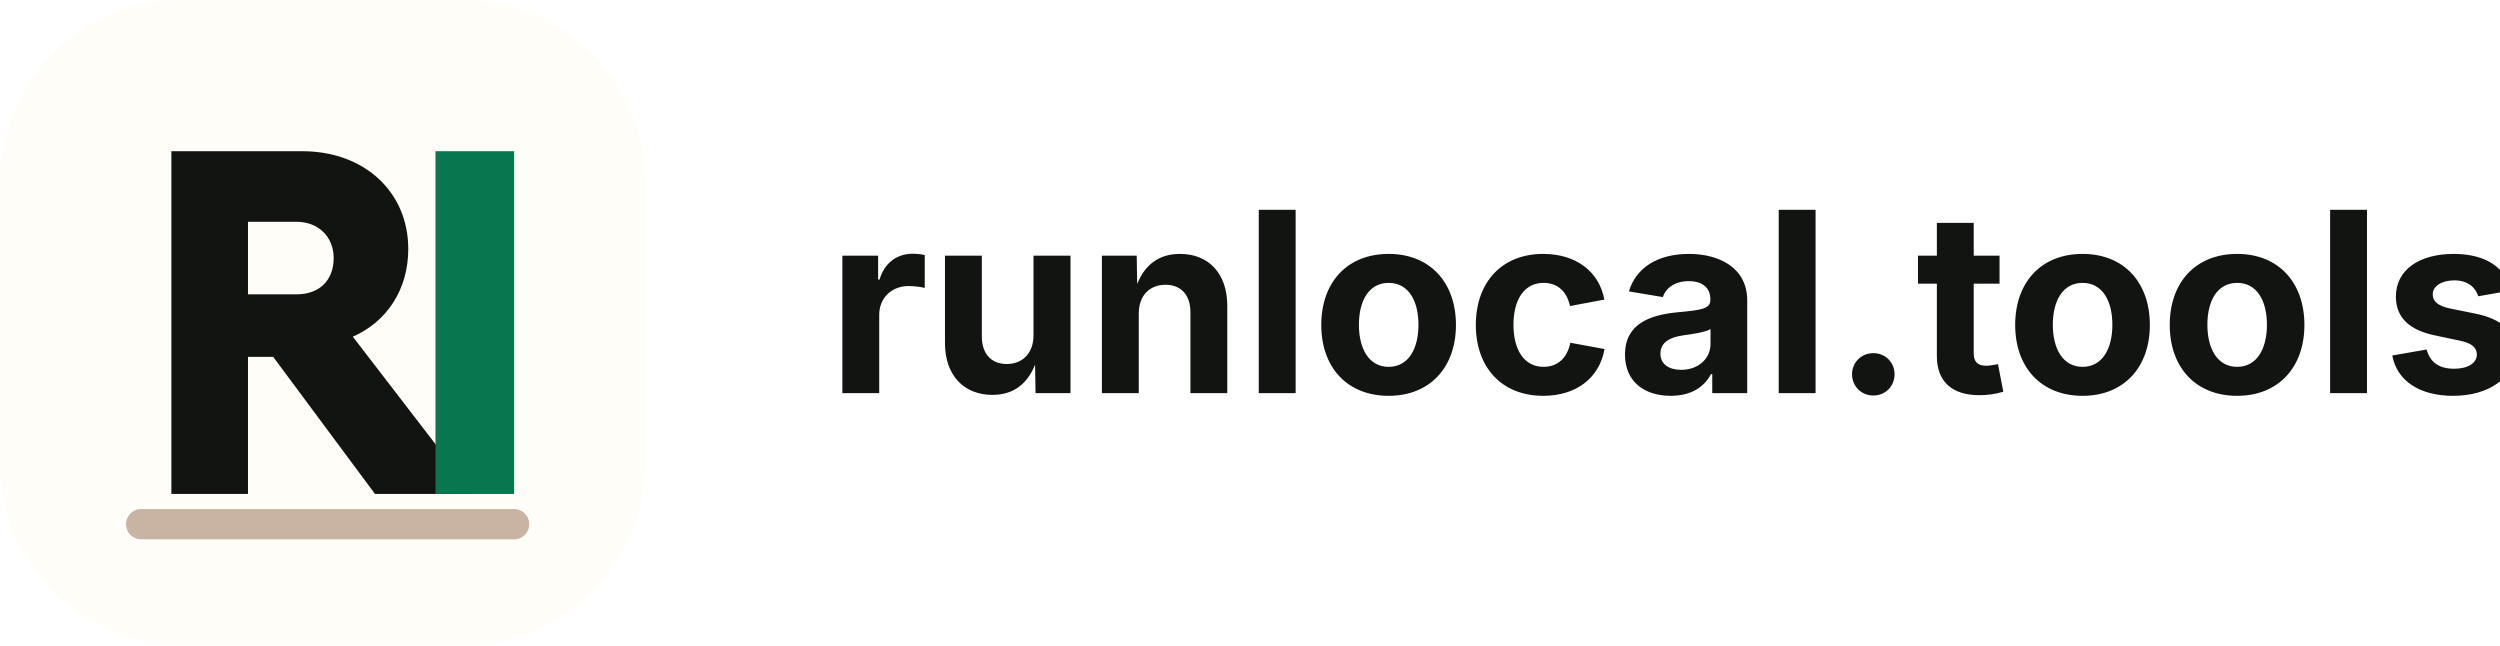
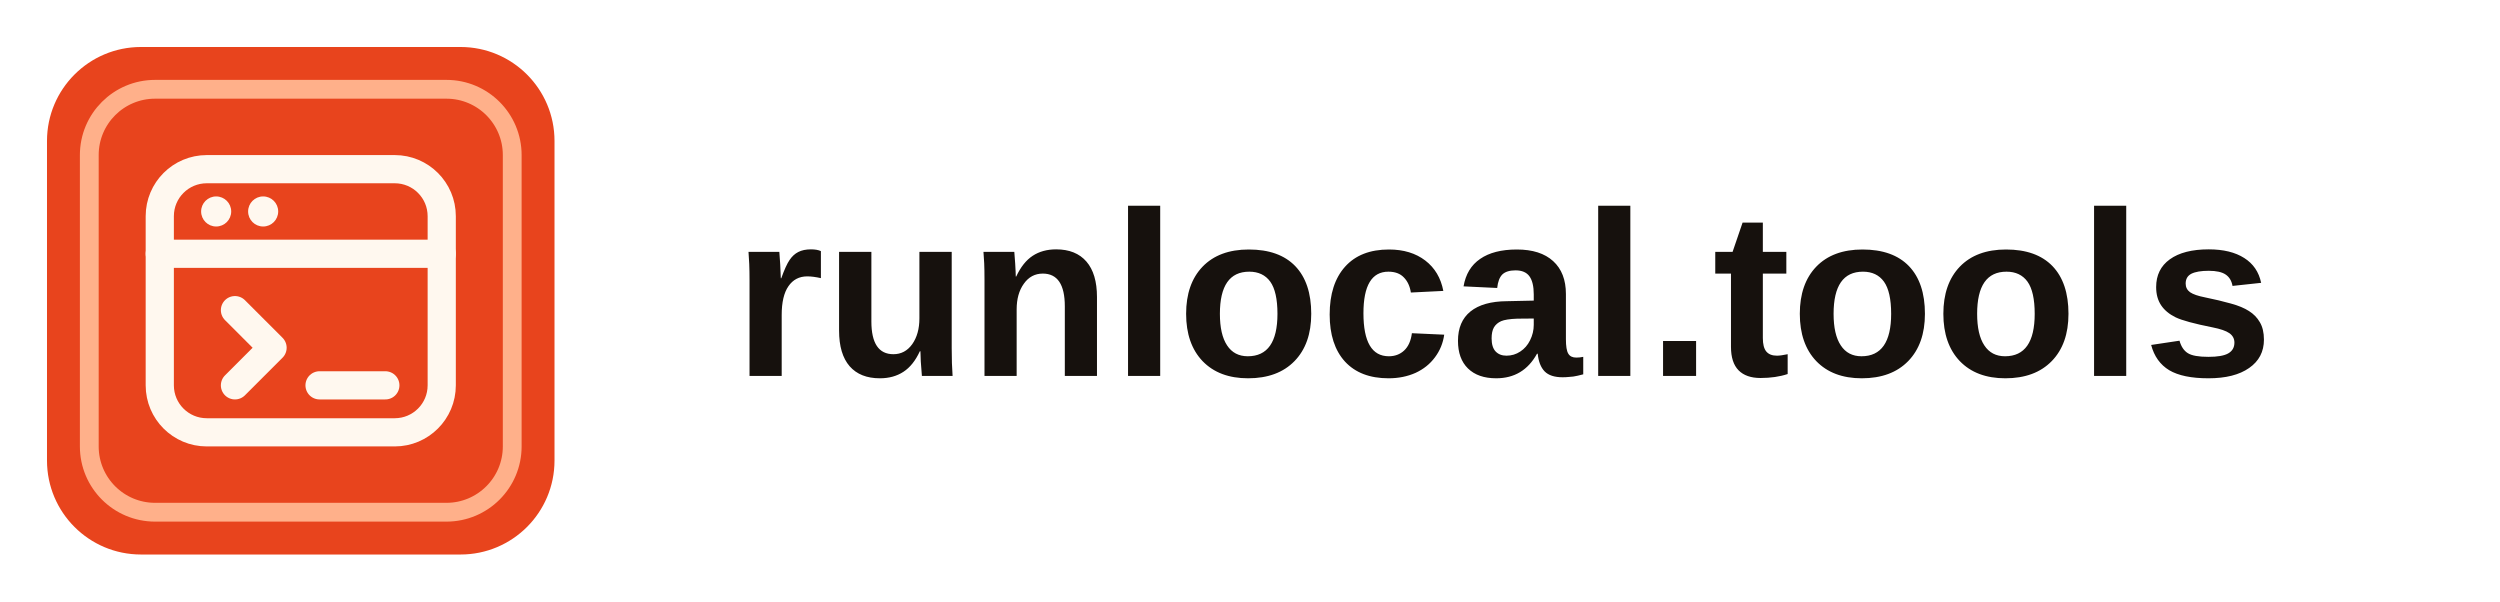
- <svg xmlns="http://www.w3.org/2000/svg" viewBox="0 0 248 64" role="img" aria-labelledby="title desc">
-   <rect width="64" height="64" rx="18" fill="#FFFDF8" />
-   <path d="M17 15h13c6.1 0 10.5 4 10.5 9.7 0 4-2.1 7.2-5.5 8.7L47 49h-9.8L27.1 35.4h-2.5V49H17V15Zm7.6 7v7.2h4.8c2.3 0 3.7-1.4 3.7-3.6 0-2.1-1.5-3.6-3.7-3.6h-4.8Z" fill="#121411" />
-   <path d="M43.2 15H51v34h-7.8V15Z" fill="#08764F" />
-   <path d="M14 52h37" stroke="#C9B4A4" stroke-width="3" stroke-linecap="round" />
-   <text x="82" y="39" fill="#121411" font-family="Inter, ui-sans-serif, system-ui, -apple-system, BlinkMacSystemFont, Segoe UI, Arial, sans-serif" font-size="25" font-weight="720" letter-spacing="0">runlocal.tools</text>
+ <svg xmlns="http://www.w3.org/2000/svg" viewBox="0 0 266 64" role="img" aria-labelledby="title desc">
+   <rect x="5" y="5" width="54" height="54" rx="10" fill="#E8441D" />
+   <rect x="9.5" y="9.5" width="45" height="45" rx="7" fill="none" stroke="#FFB08A" stroke-width="2" />
+   <rect x="17" y="18" width="30" height="28" rx="5" fill="none" stroke="#FFF8EF" stroke-width="3" />
+   <path d="M17 27h30" stroke="#FFF8EF" stroke-width="3" stroke-linecap="round" />
+   <circle cx="23" cy="22.5" r="1.6" fill="#FFF8EF" />
+   <circle cx="28" cy="22.5" r="1.6" fill="#FFF8EF" />
+   <path d="M25 33l4 4-4 4" fill="none" stroke="#FFF8EF" stroke-width="3" stroke-linecap="round" stroke-linejoin="round" />
+   <path d="M34 41h7" stroke="#FFF8EF" stroke-width="3" stroke-linecap="round" />
+   <text x="78" y="40" fill="#16110D" font-family="ui-sans-serif, system-ui, -apple-system, BlinkMacSystemFont, Segoe UI, Arial, sans-serif" font-size="25" font-weight="720" letter-spacing="0">runlocal.tools</text>
</svg>
